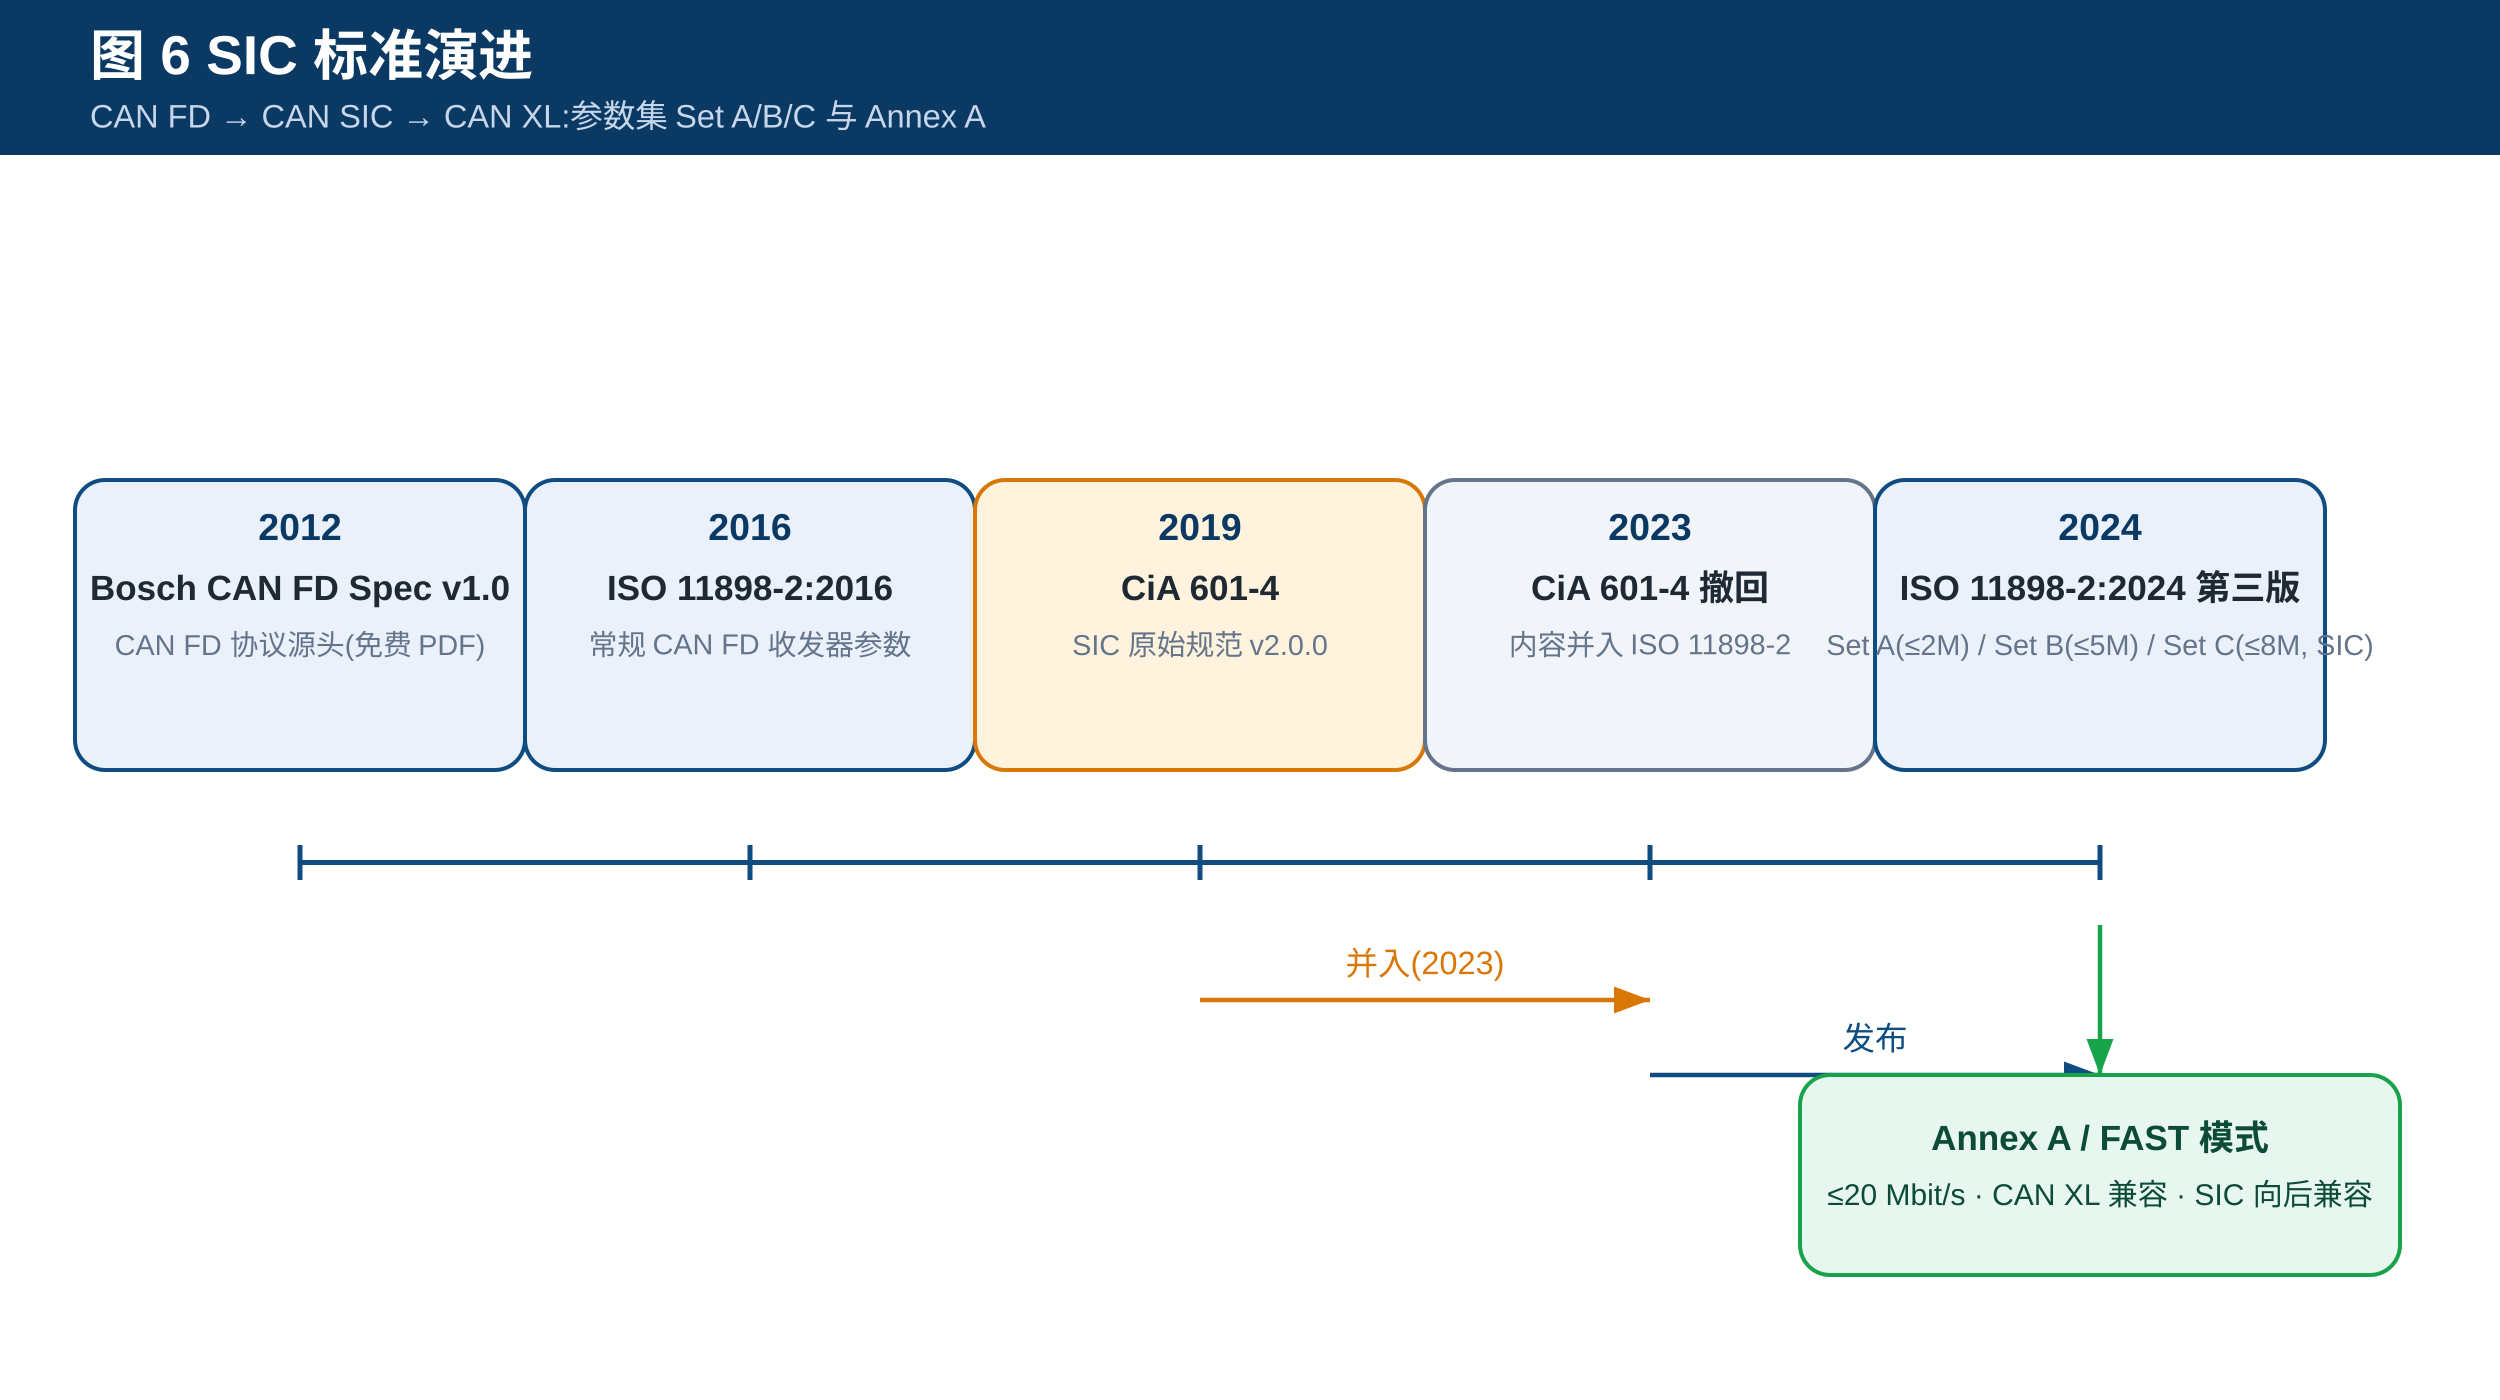
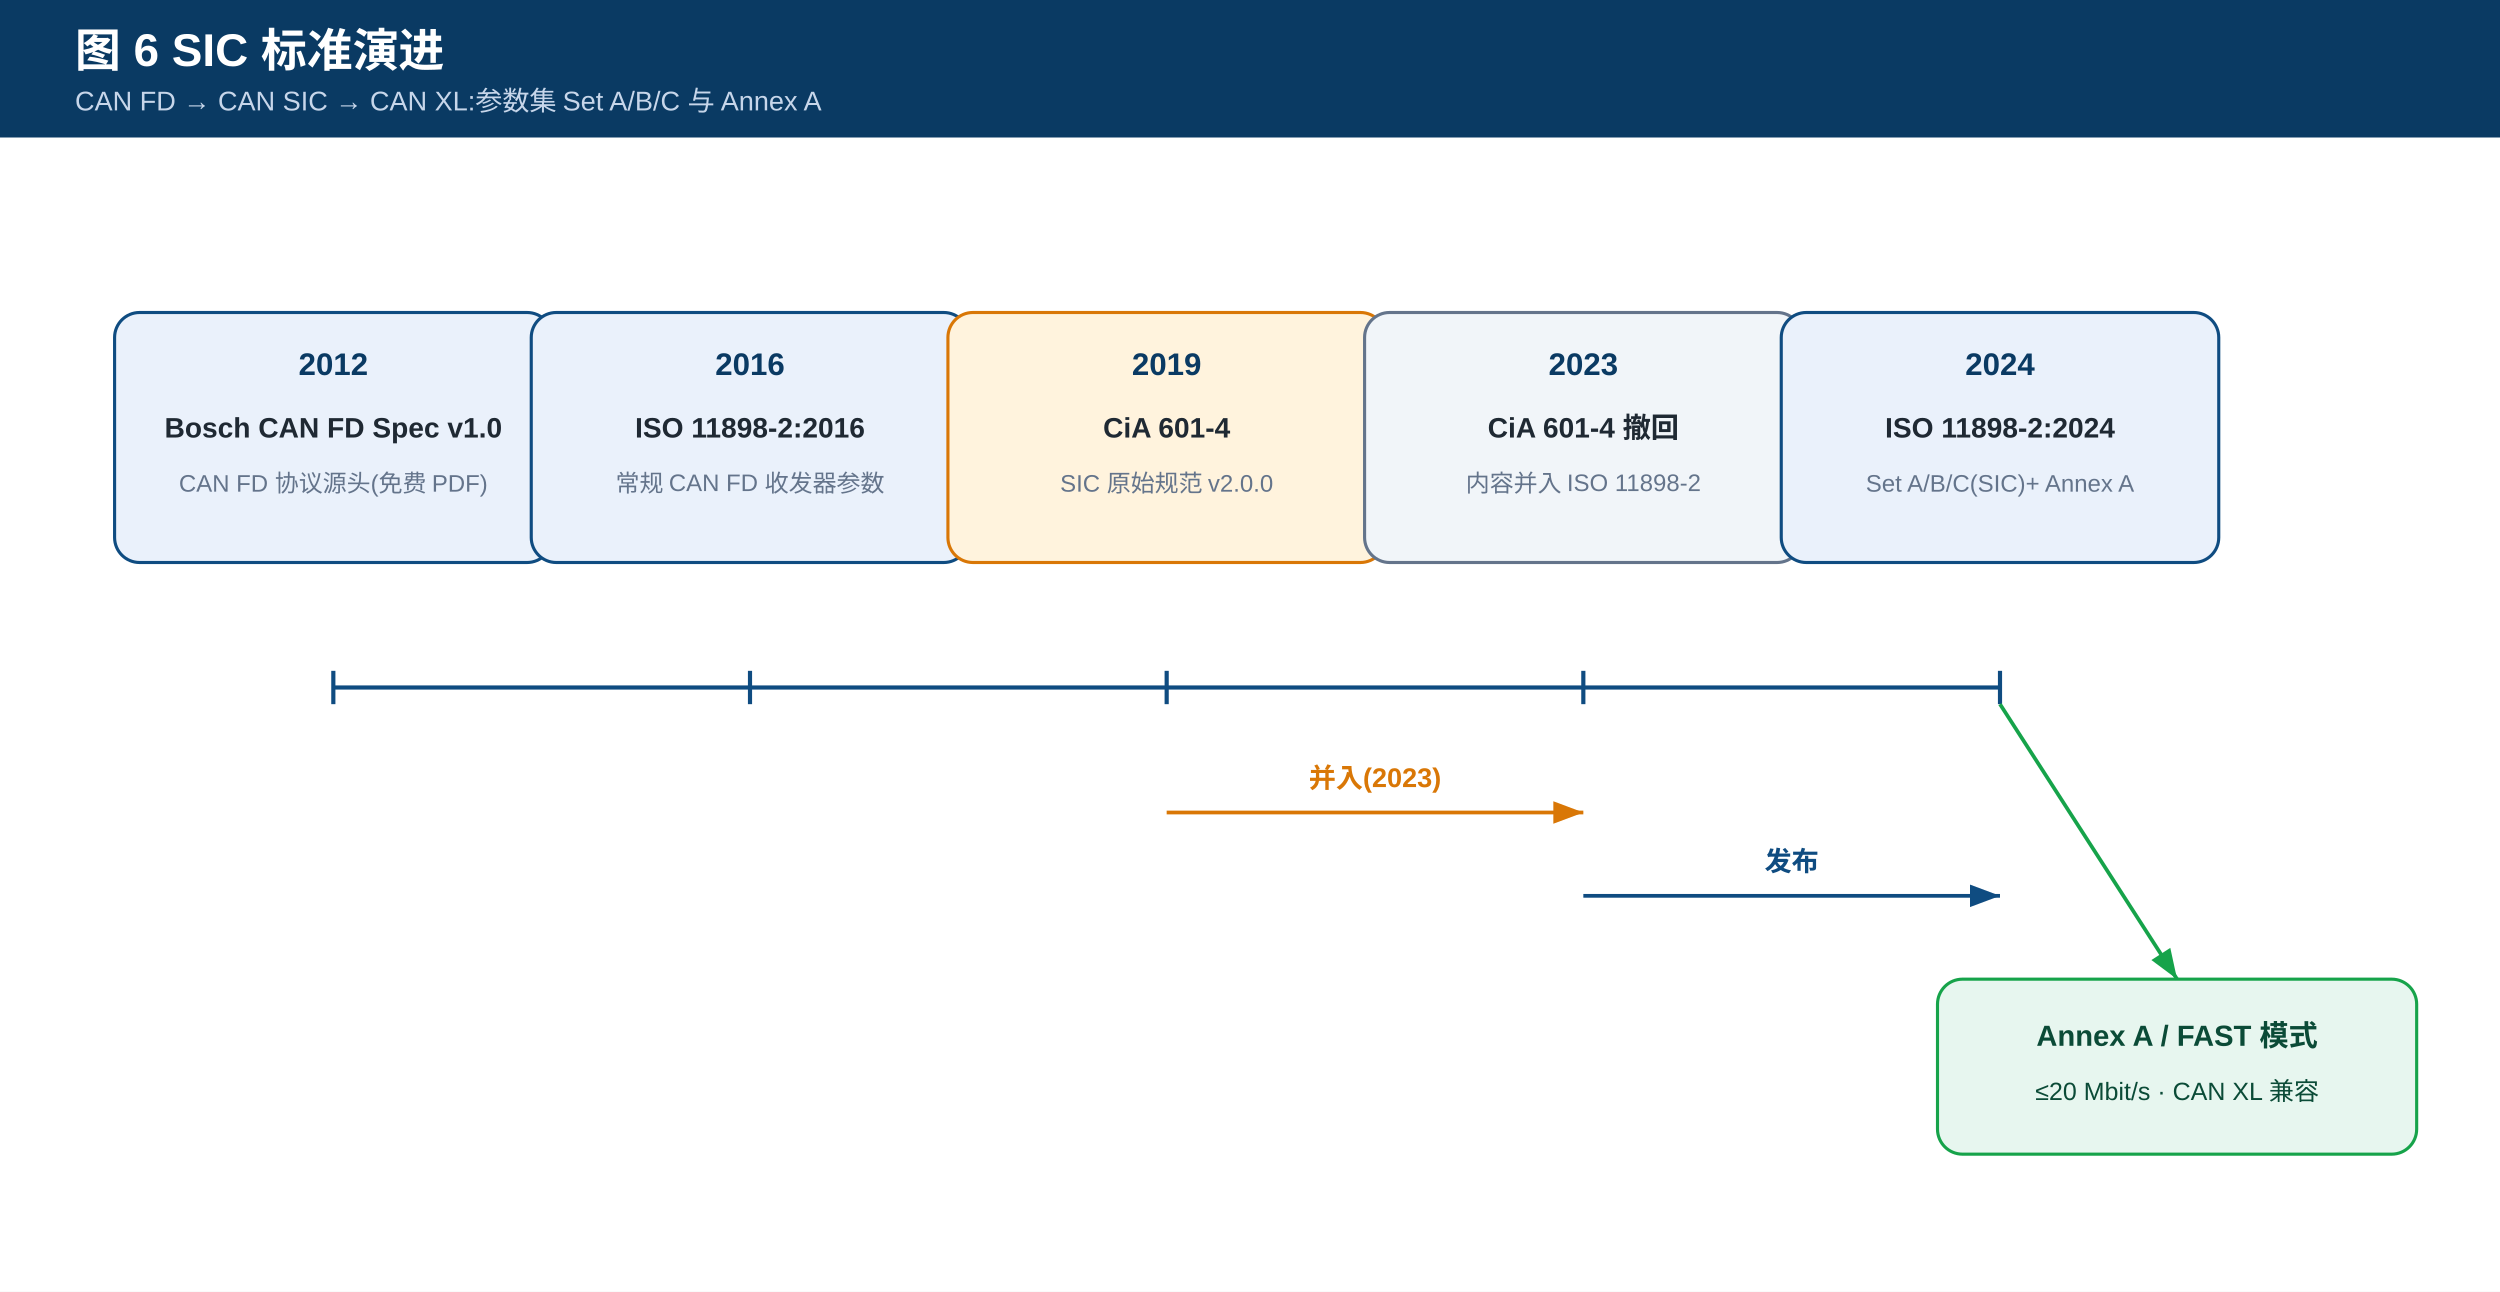
- <svg xmlns="http://www.w3.org/2000/svg" viewBox="0 0 1000 560" width="1000" height="560" font-family="'PingFang SC','Microsoft YaHei','Noto Sans SC','Helvetica Neue',Arial,sans-serif">
-   <rect x="0" y="0" width="1000" height="560" fill="#ffffff" />
-   <rect x="0" y="0" width="1000" height="62" fill="#0a3a63" />
-   <text x="36" y="30" font-size="22" font-weight="bold" fill="#ffffff">图 6 SIC 标准演进</text>
-   <text x="36" y="51" font-size="13" fill="#c7d6ea">CAN FD → CAN SIC → CAN XL:参数集 Set A/B/C 与 Annex A</text>
+ <svg xmlns="http://www.w3.org/2000/svg" viewBox="0 0 1200 620" width="1200" height="620" font-family="'PingFang SC','Microsoft YaHei','Noto Sans SC','Helvetica Neue',Arial,sans-serif">
+   <rect x="0" y="0" width="1200" height="620" fill="#ffffff" />
+   <rect x="0" y="0" width="1200" height="66" fill="#0a3a63" />
+   <text x="36" y="32" font-size="22" font-weight="bold" fill="#ffffff">图 6 SIC 标准演进</text>
+   <text x="36" y="53" font-size="13" fill="#c7d6ea">CAN FD → CAN SIC → CAN XL:参数集 Set A/B/C 与 Annex A</text>
  <defs>
    <marker id="arr" markerWidth="10" markerHeight="10" refX="8" refY="3" orient="auto" markerUnits="strokeWidth">
      <path d="M0,0 L8,3 L0,6 Z" fill="#0f4c81" />
    </marker>
    <marker id="arrA" markerWidth="10" markerHeight="10" refX="8" refY="3" orient="auto" markerUnits="strokeWidth">
      <path d="M0,0 L8,3 L0,6 Z" fill="#d97706" />
    </marker>
    <marker id="arrG" markerWidth="10" markerHeight="10" refX="8" refY="3" orient="auto" markerUnits="strokeWidth">
      <path d="M0,0 L8,3 L0,6 Z" fill="#16a34a" />
    </marker>
-     <marker id="dot" markerWidth="8" markerHeight="8" refX="4" refY="4" orient="auto">
-       <circle cx="4" cy="4" r="3" fill="#64748b" />
-     </marker>
  </defs>
-   <rect x="30.0" y="192.0" width="180.0" height="116.0" rx="12" fill="#eaf1fb" stroke="#0f4c81" stroke-width="1.6" />
-   <text x="120.0" y="216.0" font-family="'PingFang SC','Microsoft YaHei','Noto Sans SC','Helvetica Neue',Arial,sans-serif" font-size="15" fill="#0a3a63" font-weight="bold" text-anchor="middle">2012</text>
-   <text x="120.0" y="240.0" font-family="'PingFang SC','Microsoft YaHei','Noto Sans SC','Helvetica Neue',Arial,sans-serif" font-size="14" fill="#1f2933" font-weight="bold" text-anchor="middle">Bosch CAN FD Spec v1.0</text>
-   <text x="120.0" y="262.0" font-family="'PingFang SC','Microsoft YaHei','Noto Sans SC','Helvetica Neue',Arial,sans-serif" font-size="11.5" fill="#64748b" font-weight="normal" text-anchor="middle">CAN FD 协议源头(免费 PDF)</text>
-   <rect x="210.0" y="192.0" width="180.0" height="116.0" rx="12" fill="#eaf1fb" stroke="#0f4c81" stroke-width="1.6" />
-   <text x="300.0" y="216.0" font-family="'PingFang SC','Microsoft YaHei','Noto Sans SC','Helvetica Neue',Arial,sans-serif" font-size="15" fill="#0a3a63" font-weight="bold" text-anchor="middle">2016</text>
-   <text x="300.0" y="240.0" font-family="'PingFang SC','Microsoft YaHei','Noto Sans SC','Helvetica Neue',Arial,sans-serif" font-size="14" fill="#1f2933" font-weight="bold" text-anchor="middle">ISO 11898-2:2016</text>
-   <text x="300.0" y="262.0" font-family="'PingFang SC','Microsoft YaHei','Noto Sans SC','Helvetica Neue',Arial,sans-serif" font-size="11.5" fill="#64748b" font-weight="normal" text-anchor="middle">常规 CAN FD 收发器参数</text>
-   <rect x="390.0" y="192.0" width="180.0" height="116.0" rx="12" fill="#fff3dd" stroke="#d97706" stroke-width="1.6" />
-   <text x="480.0" y="216.0" font-family="'PingFang SC','Microsoft YaHei','Noto Sans SC','Helvetica Neue',Arial,sans-serif" font-size="15" fill="#0a3a63" font-weight="bold" text-anchor="middle">2019</text>
-   <text x="480.0" y="240.0" font-family="'PingFang SC','Microsoft YaHei','Noto Sans SC','Helvetica Neue',Arial,sans-serif" font-size="14" fill="#1f2933" font-weight="bold" text-anchor="middle">CiA 601-4</text>
-   <text x="480.0" y="262.0" font-family="'PingFang SC','Microsoft YaHei','Noto Sans SC','Helvetica Neue',Arial,sans-serif" font-size="11.5" fill="#64748b" font-weight="normal" text-anchor="middle">SIC 原始规范 v2.0.0</text>
-   <rect x="570.0" y="192.0" width="180.0" height="116.0" rx="12" fill="#f1f5f9" stroke="#64748b" stroke-width="1.6" />
-   <text x="660.0" y="216.0" font-family="'PingFang SC','Microsoft YaHei','Noto Sans SC','Helvetica Neue',Arial,sans-serif" font-size="15" fill="#0a3a63" font-weight="bold" text-anchor="middle">2023</text>
-   <text x="660.0" y="240.0" font-family="'PingFang SC','Microsoft YaHei','Noto Sans SC','Helvetica Neue',Arial,sans-serif" font-size="14" fill="#1f2933" font-weight="bold" text-anchor="middle">CiA 601-4 撤回</text>
-   <text x="660.0" y="262.0" font-family="'PingFang SC','Microsoft YaHei','Noto Sans SC','Helvetica Neue',Arial,sans-serif" font-size="11.5" fill="#64748b" font-weight="normal" text-anchor="middle">内容并入 ISO 11898-2</text>
-   <rect x="750.0" y="192.0" width="180.0" height="116.0" rx="12" fill="#eaf1fb" stroke="#0f4c81" stroke-width="1.6" />
-   <text x="840.0" y="216.0" font-family="'PingFang SC','Microsoft YaHei','Noto Sans SC','Helvetica Neue',Arial,sans-serif" font-size="15" fill="#0a3a63" font-weight="bold" text-anchor="middle">2024</text>
-   <text x="840.0" y="240.0" font-family="'PingFang SC','Microsoft YaHei','Noto Sans SC','Helvetica Neue',Arial,sans-serif" font-size="14" fill="#1f2933" font-weight="bold" text-anchor="middle">ISO 11898-2:2024 第三版</text>
-   <text x="840.0" y="262.0" font-family="'PingFang SC','Microsoft YaHei','Noto Sans SC','Helvetica Neue',Arial,sans-serif" font-size="11.5" fill="#64748b" font-weight="normal" text-anchor="middle">Set A(≤2M) / Set B(≤5M) / Set C(≤8M, SIC)</text>
-   <line x1="120.0" y1="345.0" x2="840.0" y2="345.0" stroke="#0f4c81" stroke-width="2" />
-   <line x1="120.0" y1="338.0" x2="120.0" y2="352.0" stroke="#0f4c81" stroke-width="2" />
-   <line x1="300.0" y1="338.0" x2="300.0" y2="352.0" stroke="#0f4c81" stroke-width="2" />
-   <line x1="480.0" y1="338.0" x2="480.0" y2="352.0" stroke="#0f4c81" stroke-width="2" />
-   <line x1="660.0" y1="338.0" x2="660.0" y2="352.0" stroke="#0f4c81" stroke-width="2" />
-   <line x1="840.0" y1="338.0" x2="840.0" y2="352.0" stroke="#0f4c81" stroke-width="2" />
-   <line x1="480.0" y1="400.0" x2="660.0" y2="400.0" stroke="#d97706" stroke-width="1.8" marker-end="url(#arrA)" />
-   <text x="570.0" y="390.0" font-family="'PingFang SC','Microsoft YaHei','Noto Sans SC','Helvetica Neue',Arial,sans-serif" font-size="13" fill="#d97706" font-weight="normal" text-anchor="middle">并入(2023)</text>
-   <line x1="660.0" y1="430.0" x2="840.0" y2="430.0" stroke="#0f4c81" stroke-width="1.8" marker-end="url(#arr)" />
-   <text x="750.0" y="420.0" font-family="'PingFang SC','Microsoft YaHei','Noto Sans SC','Helvetica Neue',Arial,sans-serif" font-size="13" fill="#0f4c81" font-weight="normal" text-anchor="middle">发布</text>
-   <rect x="720.0" y="430.0" width="240.0" height="80.0" rx="12" fill="#e7f6ef" stroke="#16a34a" stroke-width="1.6" />
-   <text x="840.0" y="460.0" font-family="'PingFang SC','Microsoft YaHei','Noto Sans SC','Helvetica Neue',Arial,sans-serif" font-size="14" fill="#0b4b37" font-weight="bold" text-anchor="middle">Annex A / FAST 模式</text>
-   <text x="840.0" y="482.0" font-family="'PingFang SC','Microsoft YaHei','Noto Sans SC','Helvetica Neue',Arial,sans-serif" font-size="12" fill="#0b4b37" font-weight="normal" text-anchor="middle">≤20 Mbit/s · CAN XL 兼容 · SIC 向后兼容</text>
-   <line x1="840.0" y1="370.0" x2="840.0" y2="430.0" stroke="#16a34a" stroke-width="1.8" marker-end="url(#arrG)" />
+   <rect x="55.0" y="150.0" width="210.0" height="120.0" rx="12" fill="#eaf1fb" stroke="#0f4c81" stroke-width="1.5" />
+   <text x="160.0" y="180.0" font-family="'PingFang SC','Microsoft YaHei','Noto Sans SC','Helvetica Neue',Arial,sans-serif" font-size="15" fill="#0a3a63" font-weight="bold" text-anchor="middle">2012</text>
+   <text x="160.0" y="210.0" font-family="'PingFang SC','Microsoft YaHei','Noto Sans SC','Helvetica Neue',Arial,sans-serif" font-size="13.5" fill="#1f2933" font-weight="bold" text-anchor="middle">Bosch CAN FD Spec v1.0</text>
+   <text x="160.0" y="236.0" font-family="'PingFang SC','Microsoft YaHei','Noto Sans SC','Helvetica Neue',Arial,sans-serif" font-size="11.5" fill="#64748b" font-weight="normal" text-anchor="middle">CAN FD 协议源头(免费 PDF)</text>
+   <rect x="255.0" y="150.0" width="210.0" height="120.0" rx="12" fill="#eaf1fb" stroke="#0f4c81" stroke-width="1.5" />
+   <text x="360.0" y="180.0" font-family="'PingFang SC','Microsoft YaHei','Noto Sans SC','Helvetica Neue',Arial,sans-serif" font-size="15" fill="#0a3a63" font-weight="bold" text-anchor="middle">2016</text>
+   <text x="360.0" y="210.0" font-family="'PingFang SC','Microsoft YaHei','Noto Sans SC','Helvetica Neue',Arial,sans-serif" font-size="13.5" fill="#1f2933" font-weight="bold" text-anchor="middle">ISO 11898-2:2016</text>
+   <text x="360.0" y="236.0" font-family="'PingFang SC','Microsoft YaHei','Noto Sans SC','Helvetica Neue',Arial,sans-serif" font-size="11.5" fill="#64748b" font-weight="normal" text-anchor="middle">常规 CAN FD 收发器参数</text>
+   <rect x="455.0" y="150.0" width="210.0" height="120.0" rx="12" fill="#fff3dd" stroke="#d97706" stroke-width="1.5" />
+   <text x="560.0" y="180.0" font-family="'PingFang SC','Microsoft YaHei','Noto Sans SC','Helvetica Neue',Arial,sans-serif" font-size="15" fill="#0a3a63" font-weight="bold" text-anchor="middle">2019</text>
+   <text x="560.0" y="210.0" font-family="'PingFang SC','Microsoft YaHei','Noto Sans SC','Helvetica Neue',Arial,sans-serif" font-size="13.5" fill="#1f2933" font-weight="bold" text-anchor="middle">CiA 601-4</text>
+   <text x="560.0" y="236.0" font-family="'PingFang SC','Microsoft YaHei','Noto Sans SC','Helvetica Neue',Arial,sans-serif" font-size="11.5" fill="#64748b" font-weight="normal" text-anchor="middle">SIC 原始规范 v2.0.0</text>
+   <rect x="655.0" y="150.0" width="210.0" height="120.0" rx="12" fill="#f1f5f9" stroke="#64748b" stroke-width="1.5" />
+   <text x="760.0" y="180.0" font-family="'PingFang SC','Microsoft YaHei','Noto Sans SC','Helvetica Neue',Arial,sans-serif" font-size="15" fill="#0a3a63" font-weight="bold" text-anchor="middle">2023</text>
+   <text x="760.0" y="210.0" font-family="'PingFang SC','Microsoft YaHei','Noto Sans SC','Helvetica Neue',Arial,sans-serif" font-size="13.5" fill="#1f2933" font-weight="bold" text-anchor="middle">CiA 601-4 撤回</text>
+   <text x="760.0" y="236.0" font-family="'PingFang SC','Microsoft YaHei','Noto Sans SC','Helvetica Neue',Arial,sans-serif" font-size="11.5" fill="#64748b" font-weight="normal" text-anchor="middle">内容并入 ISO 11898-2</text>
+   <rect x="855.0" y="150.0" width="210.0" height="120.0" rx="12" fill="#eaf1fb" stroke="#0f4c81" stroke-width="1.5" />
+   <text x="960.0" y="180.0" font-family="'PingFang SC','Microsoft YaHei','Noto Sans SC','Helvetica Neue',Arial,sans-serif" font-size="15" fill="#0a3a63" font-weight="bold" text-anchor="middle">2024</text>
+   <text x="960.0" y="210.0" font-family="'PingFang SC','Microsoft YaHei','Noto Sans SC','Helvetica Neue',Arial,sans-serif" font-size="13.5" fill="#1f2933" font-weight="bold" text-anchor="middle">ISO 11898-2:2024</text>
+   <text x="960.0" y="236.0" font-family="'PingFang SC','Microsoft YaHei','Noto Sans SC','Helvetica Neue',Arial,sans-serif" font-size="11.5" fill="#64748b" font-weight="normal" text-anchor="middle">Set A/B/C(SIC)+ Annex A</text>
+   <line x1="160.0" y1="330.0" x2="960.0" y2="330.0" stroke="#0f4c81" stroke-width="2" />
+   <line x1="160.0" y1="322.0" x2="160.0" y2="338.0" stroke="#0f4c81" stroke-width="2" />
+   <line x1="360.0" y1="322.0" x2="360.0" y2="338.0" stroke="#0f4c81" stroke-width="2" />
+   <line x1="560.0" y1="322.0" x2="560.0" y2="338.0" stroke="#0f4c81" stroke-width="2" />
+   <line x1="760.0" y1="322.0" x2="760.0" y2="338.0" stroke="#0f4c81" stroke-width="2" />
+   <line x1="960.0" y1="322.0" x2="960.0" y2="338.0" stroke="#0f4c81" stroke-width="2" />
+   <line x1="560.0" y1="390.0" x2="760.0" y2="390.0" stroke="#d97706" stroke-width="1.8" marker-end="url(#arrA)" />
+   <text x="660.0" y="378.0" font-family="'PingFang SC','Microsoft YaHei','Noto Sans SC','Helvetica Neue',Arial,sans-serif" font-size="13" fill="#d97706" font-weight="bold" text-anchor="middle">并入(2023)</text>
+   <line x1="760.0" y1="430.0" x2="960.0" y2="430.0" stroke="#0f4c81" stroke-width="1.8" marker-end="url(#arr)" />
+   <text x="860.0" y="418.0" font-family="'PingFang SC','Microsoft YaHei','Noto Sans SC','Helvetica Neue',Arial,sans-serif" font-size="13" fill="#0f4c81" font-weight="bold" text-anchor="middle">发布</text>
+   <rect x="930.0" y="470.0" width="230.0" height="84.0" rx="12" fill="#e7f6ef" stroke="#16a34a" stroke-width="1.5" />
+   <text x="1045.0" y="502.0" font-family="'PingFang SC','Microsoft YaHei','Noto Sans SC','Helvetica Neue',Arial,sans-serif" font-size="14" fill="#0b4b37" font-weight="bold" text-anchor="middle">Annex A / FAST 模式</text>
+   <text x="1045.0" y="528.0" font-family="'PingFang SC','Microsoft YaHei','Noto Sans SC','Helvetica Neue',Arial,sans-serif" font-size="12" fill="#0b4b37" font-weight="normal" text-anchor="middle">≤20 Mbit/s · CAN XL 兼容</text>
+   <line x1="960.0" y1="338.0" x2="1045.0" y2="470.0" stroke="#16a34a" stroke-width="1.8" marker-end="url(#arrG)" />
</svg>
